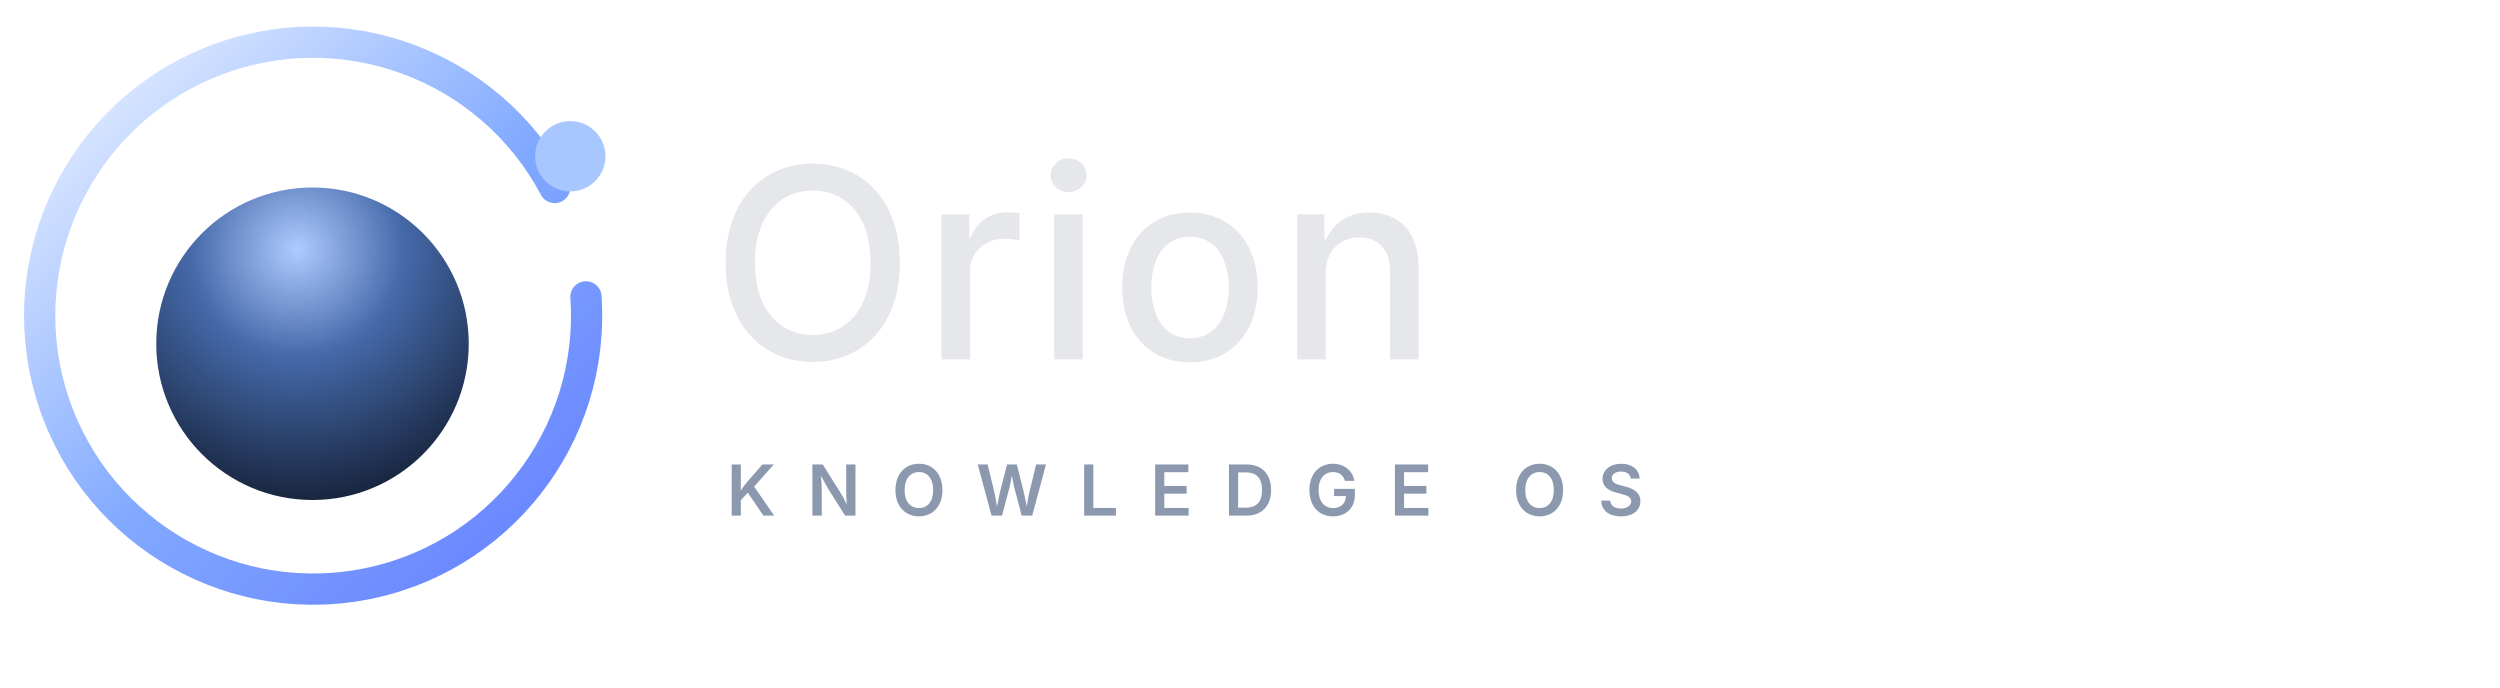
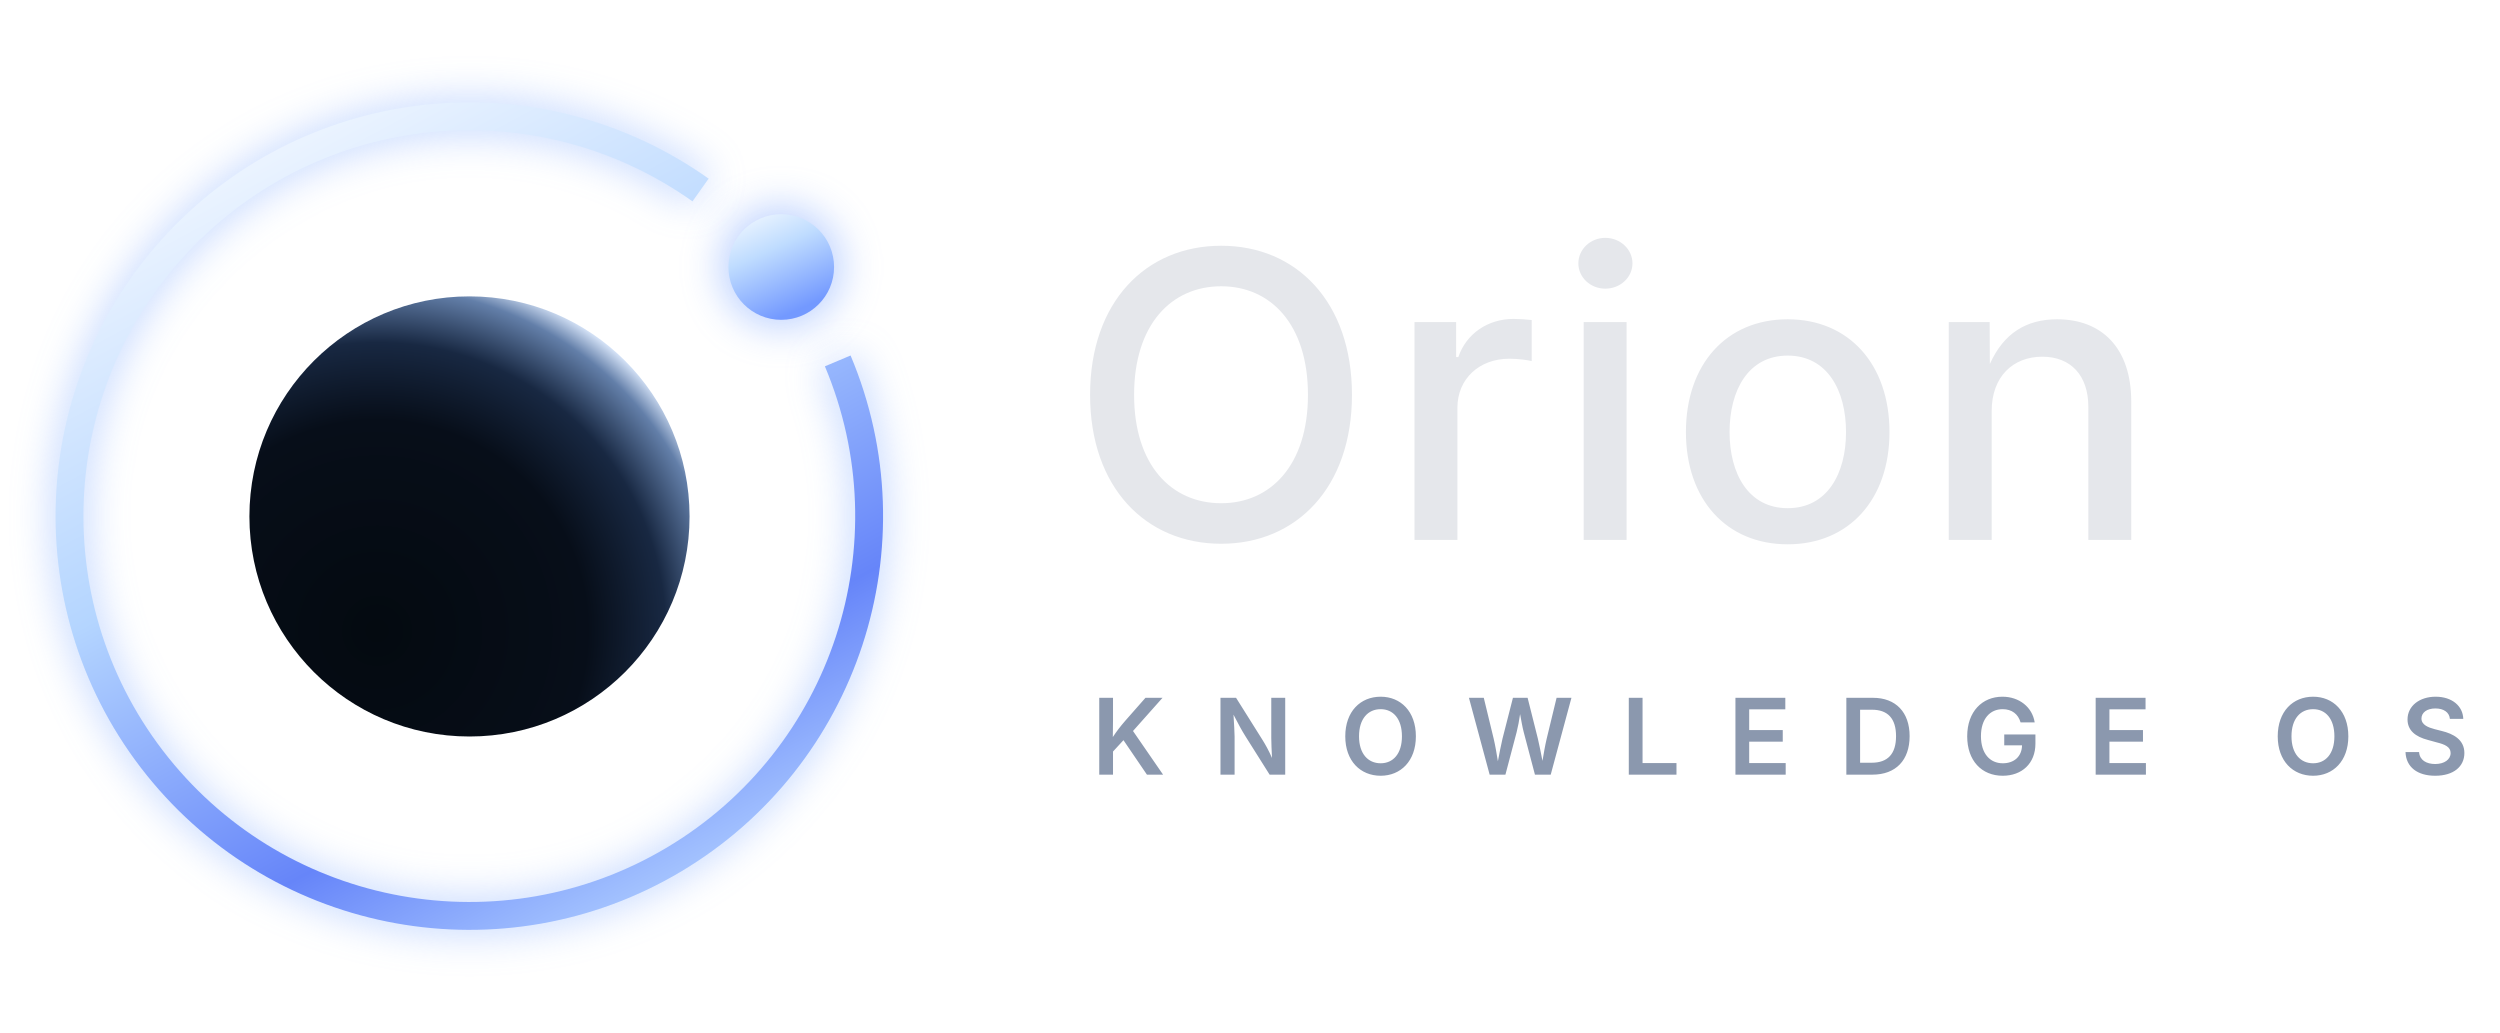
- <svg xmlns="http://www.w3.org/2000/svg" viewBox="0 0 320 88" role="img" aria-label="Orion Knowledge OS">
-   <defs>
-     <linearGradient id="o" x1="3" y1="3" x2="73" y2="77" gradientUnits="userSpaceOnUse">
-       <stop stop-color="#EAF2FF" />
-       <stop offset=".48" stop-color="#82AAFF" />
-       <stop offset="1" stop-color="#6078FF" />
-     </linearGradient>
-     <radialGradient id="p" cx="0" cy="0" r="1" gradientTransform="translate(34 28) rotate(50) scale(39)" gradientUnits="userSpaceOnUse">
-       <stop stop-color="#AFCBFF" />
-       <stop offset=".35" stop-color="#4569A9" />
-       <stop offset="1" stop-color="#070C17" />
-     </radialGradient>
-   </defs>
-   <g transform="translate(4 4)">
-     <circle cx="36" cy="40" r="20" fill="url(#p)" />
-     <path d="M67 20A35 35 0 1 0 71 34" fill="none" stroke="url(#o)" stroke-width="4" stroke-linecap="round" />
-     <circle cx="69" cy="16" r="4.5" fill="#A9C7FF" />
+ <svg xmlns="http://www.w3.org/2000/svg" viewBox="0 0 213 88" role="img" aria-label="Orion Knowledge OS">
+   <g transform="translate(0 4) scale(.625)">
+     <defs>
+       <linearGradient id="ring" x1="31" y1="10" x2="89" y2="118" gradientUnits="userSpaceOnUse">
+         <stop stop-color="#f3f8ff" />
+         <stop offset=".42" stop-color="#b4d5ff" />
+         <stop offset=".78" stop-color="#6685f9" />
+         <stop offset="1" stop-color="#abcaff" />
+       </linearGradient>
+       <radialGradient id="shade" cx="29%" cy="76%" r="84%">
+         <stop stop-color="#040a10" />
+         <stop offset=".57" stop-color="#070e19" />
+         <stop offset=".78" stop-color="#182842" />
+         <stop offset=".93" stop-color="#637fa9" />
+         <stop offset="1" stop-color="#e1edff" />
+       </radialGradient>
+       <linearGradient id="moon" x2=".45" y2="1">
+         <stop stop-color="#f7fbff" />
+         <stop offset=".43" stop-color="#bfdcff" />
+         <stop offset="1" stop-color="#7399ff" />
+       </linearGradient>
+       <filter id="halo" x="-50%" y="-50%" width="200%" height="200%">
+         <feGaussianBlur stdDeviation="2.6" />
+       </filter>
+       <path id="arc" d="M95.5 19.5 A54.5 54.5 0 1 0 114.2 42.8" />
+     </defs>
+     <circle cx="64" cy="64" r="30" fill="url(#shade)" />
+     <g fill="none" stroke-linecap="butt">
+       <use href="#arc" stroke="#6d9dff" stroke-width="5" opacity=".38" filter="url(#halo)" />
+       <use href="#arc" stroke="url(#ring)" stroke-width="3.8" />
+     </g>
+     <circle cx="106.5" cy="30" r="8.3" fill="#77a2ff" opacity=".48" filter="url(#halo)" />
+     <circle cx="106.5" cy="30" r="7.2" fill="url(#moon)" />
  </g>
  <text x="91" y="46" fill="#E5E7EB" font-family="Inter, Arial, sans-serif" font-size="34" font-weight="500" letter-spacing="1">Orion</text>
  <text x="93" y="66" fill="#8B98AE" font-family="Inter, Arial, sans-serif" font-size="9" font-weight="600" letter-spacing="4">KNOWLEDGE OS</text>
</svg>
